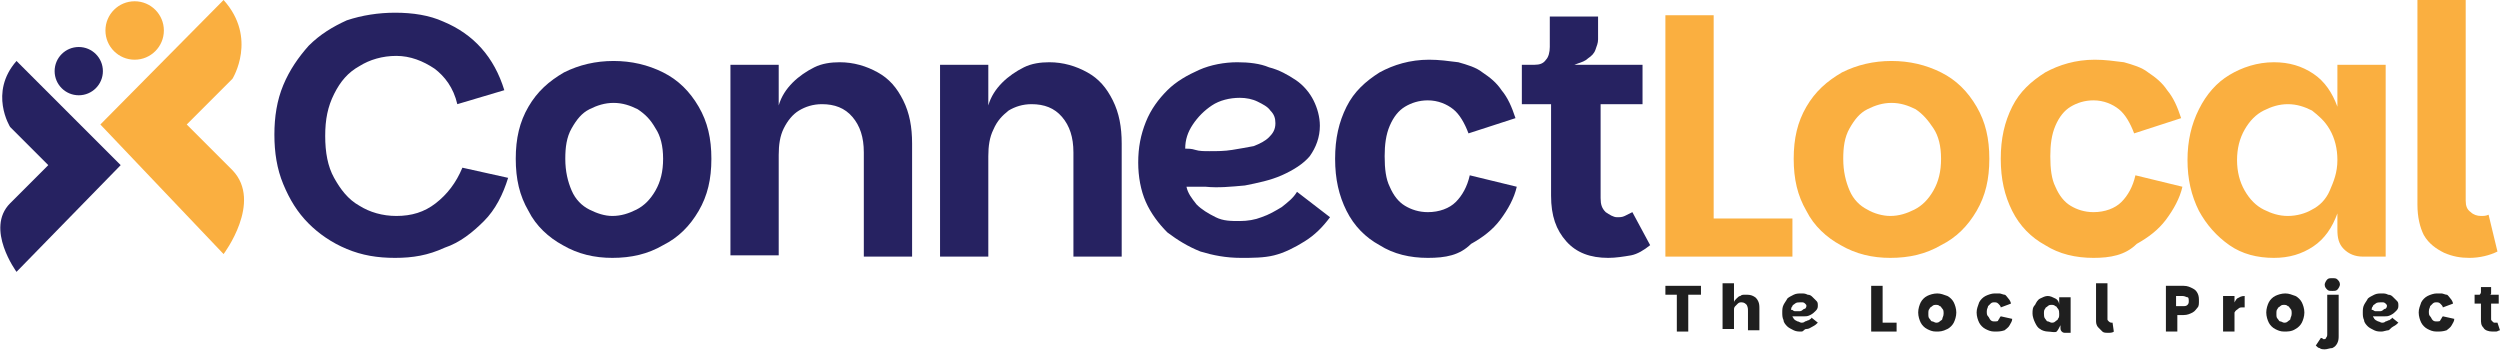
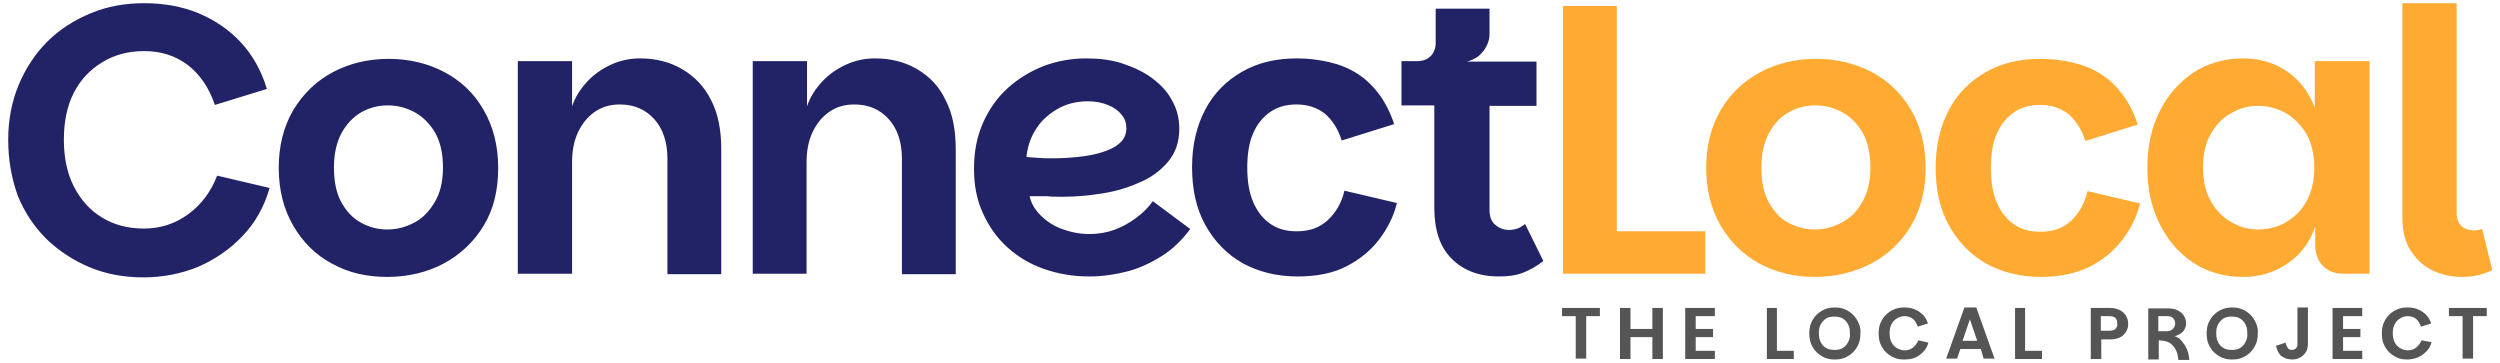
- <svg xmlns="http://www.w3.org/2000/svg" version="1.1" x="0px" y="0px" viewBox="0 0 196.8 27.6" enable-background="new 0 0 196.8 27.6" xml:space="preserve">
-   <g id="ConnectLocal">
-     <g>
-       <path fill="#262261" d="M31.1,20.3c-1.4,0-2.6-0.2-3.8-0.7c-1.2-0.5-2.2-1.2-3-2c-0.9-0.9-1.5-1.9-2-3.1c-0.5-1.2-0.7-2.5-0.7-3.9    c0-1.4,0.2-2.7,0.7-3.9s1.2-2.2,2-3.1c0.9-0.9,1.9-1.5,3-2C28.5,1.2,29.8,1,31.1,1c1.4,0,2.7,0.2,3.8,0.7c1.2,0.5,2.2,1.2,3,2.1    c0.8,0.9,1.4,2,1.8,3.3l-3.7,1.1C35.7,6.9,35,6,34.2,5.4c-0.9-0.6-1.9-1-3-1c-1.1,0-2.1,0.3-2.9,0.8c-0.9,0.5-1.5,1.2-2,2.2    s-0.7,2-0.7,3.3c0,1.3,0.2,2.4,0.7,3.3c0.5,0.9,1.1,1.7,2,2.2c0.8,0.5,1.8,0.8,2.9,0.8c1.2,0,2.2-0.3,3.1-1    c0.9-0.7,1.6-1.6,2.1-2.8L40,14c-0.4,1.3-1,2.5-1.9,3.4c-0.9,0.9-1.9,1.7-3.1,2.1C33.7,20.1,32.5,20.3,31.1,20.3z" />
-       <path fill="#262261" d="M48.2,20.3c-1.4,0-2.7-0.3-3.9-1c-1.1-0.6-2.1-1.5-2.7-2.7c-0.7-1.2-1-2.5-1-4.1c0-1.6,0.3-2.9,1-4.1    c0.7-1.2,1.6-2,2.8-2.7c1.2-0.6,2.5-0.9,3.9-0.9c1.4,0,2.7,0.3,3.9,0.9c1.2,0.6,2.1,1.5,2.8,2.7c0.7,1.2,1,2.5,1,4.1    c0,1.6-0.3,2.9-1,4.1c-0.7,1.2-1.6,2.1-2.8,2.7C51,20,49.7,20.3,48.2,20.3z M48.2,17c0.7,0,1.3-0.2,1.9-0.5    c0.6-0.3,1.1-0.8,1.5-1.5c0.4-0.7,0.6-1.5,0.6-2.5c0-1-0.2-1.8-0.6-2.4c-0.4-0.7-0.8-1.1-1.4-1.5c-0.6-0.3-1.2-0.5-1.9-0.5    c-0.7,0-1.3,0.2-1.9,0.5c-0.6,0.3-1,0.8-1.4,1.5c-0.4,0.7-0.5,1.5-0.5,2.4c0,1,0.2,1.8,0.5,2.5s0.8,1.2,1.4,1.5    C47,16.8,47.6,17,48.2,17z" />
-       <path fill="#262261" d="M57.5,20.1V5.1h3.8v3.2c0.2-0.7,0.6-1.3,1.1-1.8s1.1-0.9,1.7-1.2c0.6-0.3,1.3-0.4,2-0.4    c1.1,0,2.1,0.3,3,0.8c0.9,0.5,1.5,1.2,2,2.2c0.5,1,0.7,2.1,0.7,3.4v8.9H68V12c0-1.2-0.3-2.1-0.9-2.8c-0.6-0.7-1.4-1-2.4-1    c-0.7,0-1.3,0.2-1.8,0.5C62.4,9,62,9.5,61.7,10.1c-0.3,0.6-0.4,1.3-0.4,2.1v7.9H57.5z" />
-       <path fill="#262261" d="M74,20.1V5.1h3.8v3.2c0.2-0.7,0.6-1.3,1.1-1.8s1.1-0.9,1.7-1.2c0.6-0.3,1.3-0.4,2-0.4c1.1,0,2.1,0.3,3,0.8    c0.9,0.5,1.5,1.2,2,2.2c0.5,1,0.7,2.1,0.7,3.4v8.9h-3.8V12c0-1.2-0.3-2.1-0.9-2.8c-0.6-0.7-1.4-1-2.4-1c-0.7,0-1.3,0.2-1.8,0.5    c-0.5,0.4-0.9,0.8-1.2,1.5c-0.3,0.6-0.4,1.3-0.4,2.1v7.9H74z" />
-       <path fill="#262261" d="M97.7,20.3c-1.2,0-2.2-0.2-3.2-0.5c-1-0.4-1.8-0.9-2.6-1.5c-0.7-0.7-1.3-1.5-1.7-2.4    c-0.4-0.9-0.6-2-0.6-3.1c0-1.2,0.2-2.2,0.6-3.2c0.4-1,1-1.8,1.7-2.5c0.7-0.7,1.6-1.2,2.5-1.6s2-0.6,3-0.6c0.9,0,1.8,0.1,2.5,0.4    c0.8,0.2,1.5,0.6,2.1,1c0.6,0.4,1.1,1,1.4,1.6c0.3,0.6,0.5,1.3,0.5,2c0,0.9-0.3,1.7-0.8,2.4c-0.5,0.6-1.3,1.1-2.2,1.5    c-0.9,0.4-1.9,0.6-2.9,0.8c-1.1,0.1-2.1,0.2-3.1,0.1c-0.2,0-0.4,0-0.6,0c-0.2,0-0.4,0-0.6,0c-0.2,0-0.3,0-0.3,0    c0.1,0.5,0.4,0.9,0.8,1.4c0.4,0.4,0.9,0.7,1.5,1s1.2,0.3,1.9,0.3c0.6,0,1.2-0.1,1.7-0.3c0.6-0.2,1.1-0.5,1.6-0.8    c0.5-0.4,0.9-0.7,1.2-1.2l2.6,2c-0.6,0.8-1.2,1.4-2,1.9c-0.8,0.5-1.6,0.9-2.4,1.1S98.6,20.3,97.7,20.3z M95.2,11.9    c0.6,0,1.2,0,1.8-0.1c0.6-0.1,1.2-0.2,1.7-0.3c0.5-0.2,0.9-0.4,1.2-0.7c0.3-0.3,0.5-0.6,0.5-1.1c0-0.4-0.1-0.7-0.4-1    c-0.2-0.3-0.6-0.5-1-0.7c-0.4-0.2-0.9-0.3-1.4-0.3c-0.8,0-1.6,0.2-2.2,0.6c-0.6,0.4-1.1,0.9-1.5,1.5c-0.4,0.6-0.6,1.2-0.6,1.9    c0.2,0,0.5,0,0.8,0.1C94.4,11.9,94.8,11.9,95.2,11.9z" />
-       <path fill="#262261" d="M112.4,20.3c-1.4,0-2.7-0.3-3.8-1c-1.1-0.6-2-1.5-2.6-2.7s-0.9-2.5-0.9-4.1c0-1.6,0.3-2.9,0.9-4.1    c0.6-1.2,1.5-2,2.6-2.7c1.1-0.6,2.4-1,3.9-1c0.8,0,1.5,0.1,2.3,0.2c0.7,0.2,1.4,0.4,1.9,0.8c0.6,0.4,1.1,0.8,1.5,1.4    c0.5,0.6,0.8,1.3,1.1,2.2l-3.7,1.2c-0.3-0.8-0.7-1.5-1.2-1.9s-1.2-0.7-2-0.7c-0.7,0-1.3,0.2-1.8,0.5c-0.5,0.3-0.9,0.8-1.2,1.5    c-0.3,0.7-0.4,1.5-0.4,2.4c0,1,0.1,1.8,0.4,2.4c0.3,0.7,0.7,1.2,1.2,1.5s1.1,0.5,1.8,0.5c0.9,0,1.7-0.3,2.2-0.8    c0.5-0.5,0.9-1.2,1.1-2.1l3.7,0.9c-0.2,0.9-0.7,1.8-1.3,2.6c-0.6,0.8-1.4,1.4-2.3,1.9C114.9,20.1,113.8,20.3,112.4,20.3z" />
-       <path fill="#262261" d="M126.6,20.3c-1.4,0-2.5-0.4-3.3-1.3s-1.2-2-1.2-3.6V8.2h-2.3V5.1h9.5v3.1h-3.3v7.4c0,0.5,0.1,0.8,0.4,1.1    c0.3,0.2,0.6,0.4,0.9,0.4c0.2,0,0.4,0,0.6-0.1c0.2-0.1,0.4-0.2,0.6-0.3l1.4,2.6c-0.5,0.4-1,0.7-1.5,0.8    C127.8,20.2,127.2,20.3,126.6,20.3z M120.8,6.3V5.1c0.4,0,0.7-0.1,0.9-0.4c0.2-0.2,0.3-0.6,0.3-1V1.3h3.8v1.8    c0,0.3-0.1,0.5-0.2,0.8c-0.1,0.3-0.3,0.5-0.6,0.7c-0.2,0.2-0.5,0.3-0.8,0.4L120.8,6.3z" />
-       <path fill="#FAAF40" d="M134.9,1.2v16h6.2v3h-10v-19H134.9z" />
-       <path fill="#FAAF40" d="M148.8,20.3c-1.4,0-2.7-0.3-3.9-1c-1.1-0.6-2.1-1.5-2.7-2.7c-0.7-1.2-1-2.5-1-4.1c0-1.6,0.3-2.9,1-4.1    c0.7-1.2,1.6-2,2.8-2.7c1.2-0.6,2.5-0.9,3.9-0.9c1.4,0,2.7,0.3,3.9,0.9c1.2,0.6,2.1,1.5,2.8,2.7c0.7,1.2,1,2.5,1,4.1    c0,1.6-0.3,2.9-1,4.1c-0.7,1.2-1.6,2.1-2.8,2.7C151.6,20,150.3,20.3,148.8,20.3z M148.8,17c0.7,0,1.3-0.2,1.9-0.5    c0.6-0.3,1.1-0.8,1.5-1.5s0.6-1.5,0.6-2.5c0-1-0.2-1.8-0.6-2.4s-0.8-1.1-1.4-1.5c-0.6-0.3-1.2-0.5-1.9-0.5s-1.3,0.2-1.9,0.5    c-0.6,0.3-1,0.8-1.4,1.5c-0.4,0.7-0.5,1.5-0.5,2.4c0,1,0.2,1.8,0.5,2.5s0.8,1.2,1.4,1.5C147.5,16.8,148.2,17,148.8,17z" />
-       <path fill="#FAAF40" d="M164.8,20.3c-1.4,0-2.7-0.3-3.8-1c-1.1-0.6-2-1.5-2.6-2.7s-0.9-2.5-0.9-4.1c0-1.6,0.3-2.9,0.9-4.1    c0.6-1.2,1.5-2,2.6-2.7c1.1-0.6,2.4-1,3.9-1c0.8,0,1.5,0.1,2.3,0.2c0.7,0.2,1.4,0.4,1.9,0.8c0.6,0.4,1.1,0.8,1.5,1.4    c0.5,0.6,0.8,1.3,1.1,2.2l-3.7,1.2c-0.3-0.8-0.7-1.5-1.2-1.9s-1.2-0.7-2-0.7c-0.7,0-1.3,0.2-1.8,0.5c-0.5,0.3-0.9,0.8-1.2,1.5    c-0.3,0.7-0.4,1.5-0.4,2.4c0,1,0.1,1.8,0.4,2.4c0.3,0.7,0.7,1.2,1.2,1.5s1.1,0.5,1.8,0.5c0.9,0,1.7-0.3,2.2-0.8    c0.5-0.5,0.9-1.2,1.1-2.1l3.7,0.9c-0.2,0.9-0.7,1.8-1.3,2.6c-0.6,0.8-1.4,1.4-2.3,1.9C167.3,20.1,166.1,20.3,164.8,20.3z" />
-       <path fill="#FAAF40" d="M179,20.3c-1.3,0-2.5-0.3-3.5-1c-1-0.7-1.8-1.6-2.4-2.7c-0.6-1.2-0.9-2.5-0.9-4c0-1.5,0.3-2.8,0.9-4    c0.6-1.2,1.4-2.1,2.4-2.7s2.2-1,3.5-1c1.2,0,2.2,0.3,3.1,0.9c0.9,0.6,1.5,1.5,1.9,2.6V5.1h3.8v15.1h-1.8c-0.6,0-1.1-0.2-1.5-0.6    c-0.4-0.4-0.5-0.9-0.5-1.5v-1.3c-0.4,1.1-1,2-1.9,2.6C181.2,20,180.2,20.3,179,20.3z M180.1,17c0.7,0,1.4-0.2,1.9-0.5    c0.6-0.3,1.1-0.8,1.4-1.5s0.6-1.4,0.6-2.4c0-0.9-0.2-1.7-0.6-2.4s-0.9-1.1-1.4-1.5c-0.6-0.3-1.2-0.5-1.9-0.5    c-0.7,0-1.3,0.2-1.9,0.5c-0.6,0.3-1.1,0.8-1.5,1.5c-0.4,0.7-0.6,1.5-0.6,2.4c0,0.9,0.2,1.7,0.6,2.4c0.4,0.7,0.9,1.2,1.5,1.5    C178.8,16.8,179.4,17,180.1,17z" />
-       <path fill="#FAAF40" d="M190.3,16.1V0h3.8v15.8c0,0.4,0.1,0.7,0.4,0.9c0.2,0.2,0.5,0.3,0.8,0.3c0.2,0,0.4,0,0.6-0.1l0.7,2.9    c-0.6,0.3-1.4,0.5-2.2,0.5c-0.7,0-1.3-0.1-2-0.4c-0.6-0.3-1.2-0.7-1.6-1.4C190.5,17.9,190.3,17.1,190.3,16.1z" />
-     </g>
-   </g>
-   <g id="Shape_1_copy_1_" enable-background="new    ">
-     <g id="Shape_1_copy">
-       <g>
-         <path fill-rule="evenodd" clip-rule="evenodd" fill="#262261" d="M1.3,4.8c-2.2,2.5-0.5,5.2-0.5,5.2l3,3l-3,3     c-2,2,0.5,5.4,0.5,5.4l8.2-8.4L1.3,4.8z" />
-       </g>
-     </g>
-   </g>
-   <g id="Shape_1_1_" enable-background="new    ">
-     <g id="Shape_1">
-       <g>
-         <path fill-rule="evenodd" clip-rule="evenodd" fill="#FAAF40" d="M18.3,13.4l-3.6-3.6l3.6-3.6c0,0,2-3.2-0.7-6.2L7.9,9.8L17.6,20     C17.6,20,20.7,15.9,18.3,13.4z" />
-       </g>
-     </g>
-   </g>
-   <g id="Ellipse_1_copy_1_" enable-background="new    ">
-     <g id="Ellipse_1_copy">
-       <g>
-         <ellipse fill-rule="evenodd" clip-rule="evenodd" fill="#262261" cx="6.2" cy="5.6" rx="1.9" ry="1.9" />
-       </g>
-     </g>
-   </g>
-   <g id="Ellipse_1_1_" enable-background="new    ">
-     <g id="Ellipse_1">
-       <g>
-         <ellipse fill-rule="evenodd" clip-rule="evenodd" fill="#FAAF40" cx="10.6" cy="2.4" rx="2.3" ry="2.3" />
-       </g>
-     </g>
-   </g>
-   <g id="The_Local_Project">
-     <g>
-       <path fill="#1F1F1F" d="M131.1,22.5h2.8v0.7h-1v2.9H132v-2.9h-0.9V22.5z" />
-       <path fill="#1F1F1F" d="M135.6,26.1v-3.8h0.9v1.5c0-0.1,0.1-0.2,0.2-0.3c0.1-0.1,0.2-0.2,0.3-0.2c0.1-0.1,0.2-0.1,0.4-0.1    c0.2,0,0.4,0,0.6,0.1c0.2,0.1,0.3,0.2,0.4,0.4c0.1,0.2,0.1,0.4,0.1,0.6v1.7h-0.9v-1.5c0-0.2,0-0.3-0.1-0.5    c-0.1-0.1-0.2-0.2-0.4-0.2c-0.1,0-0.2,0-0.3,0.1s-0.1,0.1-0.2,0.2s-0.1,0.2-0.1,0.3v1.5H135.6z" />
-       <path fill="#1F1F1F" d="M141.8,26.1c-0.2,0-0.4,0-0.6-0.1s-0.4-0.2-0.5-0.3s-0.3-0.3-0.3-0.5c-0.1-0.2-0.1-0.4-0.1-0.6    c0-0.2,0-0.4,0.1-0.6c0.1-0.2,0.2-0.3,0.3-0.5c0.1-0.1,0.3-0.2,0.5-0.3s0.4-0.1,0.6-0.1c0.2,0,0.3,0,0.5,0.1    c0.2,0,0.3,0.1,0.4,0.2s0.2,0.2,0.3,0.3c0.1,0.1,0.1,0.2,0.1,0.4c0,0.2-0.1,0.3-0.2,0.4c-0.1,0.1-0.2,0.2-0.4,0.3    c-0.2,0.1-0.3,0.1-0.5,0.1s-0.4,0-0.6,0c0,0-0.1,0-0.1,0c0,0-0.1,0-0.1,0c0,0,0,0-0.1,0c0,0.1,0.1,0.1,0.1,0.2    c0.1,0.1,0.1,0.1,0.3,0.2c0.1,0,0.2,0.1,0.3,0.1s0.2,0,0.3-0.1c0.1,0,0.2-0.1,0.3-0.1c0.1-0.1,0.2-0.1,0.2-0.2l0.5,0.4    c-0.1,0.1-0.2,0.2-0.4,0.3s-0.3,0.2-0.5,0.2S142,26.1,141.8,26.1z M141.3,24.5c0.1,0,0.2,0,0.3,0c0.1,0,0.2,0,0.3-0.1    s0.2-0.1,0.2-0.1s0.1-0.1,0.1-0.2c0-0.1,0-0.1-0.1-0.2c0,0-0.1-0.1-0.2-0.1c-0.1,0-0.1,0-0.2,0c-0.1,0-0.3,0-0.4,0.1    c-0.1,0.1-0.2,0.1-0.2,0.2c-0.1,0.1-0.1,0.2-0.1,0.3c0,0,0.1,0,0.1,0C141.2,24.5,141.3,24.5,141.3,24.5z" />
-       <path fill="#1F1F1F" d="M148.2,22.5v2.9h1.1v0.7h-2v-3.6H148.2z" />
-       <path fill="#1F1F1F" d="M152.4,26.1c-0.3,0-0.5-0.1-0.7-0.2s-0.4-0.3-0.5-0.5c-0.1-0.2-0.2-0.5-0.2-0.8c0-0.3,0.1-0.6,0.2-0.8    c0.1-0.2,0.3-0.4,0.5-0.5c0.2-0.1,0.5-0.2,0.8-0.2c0.3,0,0.5,0.1,0.8,0.2c0.2,0.1,0.4,0.3,0.5,0.5s0.2,0.5,0.2,0.8    c0,0.3-0.1,0.6-0.2,0.8s-0.3,0.4-0.5,0.5C152.9,26.1,152.7,26.1,152.4,26.1z M152.4,25.4c0.1,0,0.2,0,0.3-0.1    c0.1-0.1,0.2-0.1,0.2-0.2s0.1-0.2,0.1-0.4c0-0.2,0-0.3-0.1-0.4s-0.1-0.2-0.2-0.2c-0.1-0.1-0.2-0.1-0.3-0.1s-0.2,0-0.3,0.1    c-0.1,0.1-0.2,0.1-0.2,0.2c-0.1,0.1-0.1,0.2-0.1,0.4c0,0.2,0,0.3,0.1,0.4s0.1,0.2,0.2,0.2C152.2,25.3,152.3,25.4,152.4,25.4z" />
-       <path fill="#1F1F1F" d="M157,26.1c-0.3,0-0.5-0.1-0.7-0.2c-0.2-0.1-0.4-0.3-0.5-0.5c-0.1-0.2-0.2-0.5-0.2-0.8    c0-0.3,0.1-0.5,0.2-0.8c0.1-0.2,0.3-0.4,0.5-0.5c0.2-0.1,0.5-0.2,0.7-0.2c0.1,0,0.3,0,0.4,0c0.1,0,0.3,0.1,0.4,0.1    s0.2,0.2,0.3,0.3c0.1,0.1,0.2,0.3,0.2,0.4l-0.8,0.3c0-0.1-0.1-0.2-0.2-0.3c-0.1-0.1-0.2-0.1-0.3-0.1c-0.1,0-0.2,0-0.3,0.1    c-0.1,0.1-0.1,0.1-0.2,0.2c0,0.1-0.1,0.2-0.1,0.4c0,0.2,0,0.3,0.1,0.4s0.1,0.2,0.2,0.3c0.1,0.1,0.2,0.1,0.3,0.1    c0.2,0,0.3,0,0.3-0.1c0.1-0.1,0.1-0.2,0.2-0.3l0.9,0.2c0,0.2-0.1,0.3-0.2,0.5c-0.1,0.2-0.3,0.3-0.4,0.4    C157.5,26.1,157.3,26.1,157,26.1z" />
-       <path fill="#1F1F1F" d="M161.2,26.1c-0.2,0-0.5-0.1-0.6-0.2c-0.2-0.1-0.3-0.3-0.4-0.5c-0.1-0.2-0.2-0.5-0.2-0.7    c0-0.3,0-0.5,0.2-0.7c0.1-0.2,0.2-0.4,0.4-0.5c0.2-0.1,0.4-0.2,0.6-0.2c0.2,0,0.4,0.1,0.6,0.2s0.3,0.3,0.3,0.5v-0.6h0.9v2.8h-0.4    c-0.1,0-0.2,0-0.3-0.1c-0.1-0.1-0.1-0.2-0.1-0.3v-0.2c-0.1,0.2-0.2,0.4-0.3,0.5S161.4,26.1,161.2,26.1z M161.5,25.4    c0.1,0,0.2,0,0.3-0.1c0.1-0.1,0.2-0.1,0.2-0.2c0.1-0.1,0.1-0.2,0.1-0.4c0-0.1,0-0.3-0.1-0.4c-0.1-0.1-0.1-0.2-0.2-0.2    c-0.1-0.1-0.2-0.1-0.3-0.1c-0.1,0-0.2,0-0.3,0.1s-0.2,0.1-0.2,0.2c-0.1,0.1-0.1,0.2-0.1,0.4c0,0.1,0,0.3,0.1,0.4    c0.1,0.1,0.1,0.2,0.2,0.2C161.3,25.3,161.4,25.4,161.5,25.4z" />
-       <path fill="#1F1F1F" d="M165,25.2v-2.9h0.9v2.8c0,0.1,0,0.1,0.1,0.2c0,0,0.1,0.1,0.2,0.1c0,0,0.1,0,0.1,0l0.1,0.7    c-0.1,0.1-0.3,0.1-0.5,0.1c-0.1,0-0.3,0-0.4-0.1s-0.2-0.2-0.3-0.3C165,25.6,165,25.4,165,25.2z" />
-       <path fill="#1F1F1F" d="M170.5,26.1v-3.6h1.4c0.3,0,0.5,0.1,0.7,0.2s0.3,0.2,0.4,0.4c0.1,0.2,0.1,0.4,0.1,0.6c0,0.2,0,0.4-0.1,0.5    s-0.2,0.3-0.4,0.4s-0.4,0.2-0.7,0.2h-0.5v1.3H170.5z M171.3,24.1h0.5c0.2,0,0.3,0,0.4-0.1c0.1-0.1,0.1-0.2,0.1-0.3    c0-0.1,0-0.3-0.1-0.3s-0.2-0.1-0.4-0.1h-0.5V24.1z" />
-       <path fill="#1F1F1F" d="M175,26.1v-2.8h0.9v2.8H175z M175.7,24.9l0.1-0.9c0.1-0.2,0.2-0.4,0.3-0.5c0.2-0.1,0.3-0.2,0.6-0.2v0.9    c0,0-0.1,0-0.1,0c0,0-0.1,0-0.1,0c-0.1,0-0.2,0-0.3,0.1c-0.1,0.1-0.2,0.1-0.3,0.3c-0.1,0.1-0.1,0.3-0.1,0.4H175.7z" />
-       <path fill="#1F1F1F" d="M179.8,26.1c-0.3,0-0.5-0.1-0.7-0.2s-0.4-0.3-0.5-0.5c-0.1-0.2-0.2-0.5-0.2-0.8c0-0.3,0.1-0.6,0.2-0.8    c0.1-0.2,0.3-0.4,0.5-0.5c0.2-0.1,0.5-0.2,0.8-0.2c0.3,0,0.5,0.1,0.8,0.2c0.2,0.1,0.4,0.3,0.5,0.5s0.2,0.5,0.2,0.8    c0,0.3-0.1,0.6-0.2,0.8s-0.3,0.4-0.5,0.5C180.4,26.1,180.1,26.1,179.8,26.1z M179.8,25.4c0.1,0,0.2,0,0.3-0.1    c0.1-0.1,0.2-0.1,0.2-0.2s0.1-0.2,0.1-0.4c0-0.2,0-0.3-0.1-0.4s-0.1-0.2-0.2-0.2c-0.1-0.1-0.2-0.1-0.3-0.1s-0.2,0-0.3,0.1    c-0.1,0.1-0.2,0.1-0.2,0.2c-0.1,0.1-0.1,0.2-0.1,0.4c0,0.2,0,0.3,0.1,0.4s0.1,0.2,0.2,0.2C179.6,25.3,179.7,25.4,179.8,25.4z" />
-       <path fill="#1F1F1F" d="M183,27.5c-0.1,0-0.3,0-0.4-0.1c-0.1,0-0.2-0.1-0.3-0.2l0.4-0.6c0.1,0,0.2,0.1,0.2,0.1    c0.1,0,0.2,0,0.2-0.1c0.1-0.1,0.1-0.2,0.1-0.3v-3.1h0.9v3.2c0,0.2,0,0.4-0.1,0.6s-0.2,0.3-0.4,0.4C183.4,27.4,183.2,27.5,183,27.5    z M183.6,22.9c-0.2,0-0.3,0-0.4-0.1c-0.1-0.1-0.2-0.2-0.2-0.4c0-0.1,0.1-0.3,0.2-0.4c0.1-0.1,0.2-0.1,0.4-0.1c0.2,0,0.3,0,0.4,0.1    s0.2,0.2,0.2,0.4c0,0.1-0.1,0.3-0.2,0.4C183.9,22.9,183.8,22.9,183.6,22.9z" />
-       <path fill="#1F1F1F" d="M187.5,26.1c-0.2,0-0.4,0-0.6-0.1s-0.4-0.2-0.5-0.3s-0.3-0.3-0.3-0.5c-0.1-0.2-0.1-0.4-0.1-0.6    c0-0.2,0-0.4,0.1-0.6c0.1-0.2,0.2-0.3,0.3-0.5c0.1-0.1,0.3-0.2,0.5-0.3s0.4-0.1,0.6-0.1c0.2,0,0.3,0,0.5,0.1    c0.2,0,0.3,0.1,0.4,0.2s0.2,0.2,0.3,0.3c0.1,0.1,0.1,0.2,0.1,0.4c0,0.2-0.1,0.3-0.2,0.4c-0.1,0.1-0.2,0.2-0.4,0.3    c-0.2,0.1-0.3,0.1-0.5,0.1s-0.4,0-0.6,0c0,0-0.1,0-0.1,0c0,0-0.1,0-0.1,0c0,0,0,0-0.1,0c0,0.1,0.1,0.1,0.1,0.2    c0.1,0.1,0.1,0.1,0.3,0.2c0.1,0,0.2,0.1,0.3,0.1s0.2,0,0.3-0.1c0.1,0,0.2-0.1,0.3-0.1c0.1-0.1,0.2-0.1,0.2-0.2l0.5,0.4    c-0.1,0.1-0.2,0.2-0.4,0.3S188.1,26,188,26S187.6,26.1,187.5,26.1z M187,24.5c0.1,0,0.2,0,0.3,0c0.1,0,0.2,0,0.3-0.1    s0.2-0.1,0.2-0.1s0.1-0.1,0.1-0.2c0-0.1,0-0.1-0.1-0.2c0,0-0.1-0.1-0.2-0.1c-0.1,0-0.1,0-0.2,0c-0.1,0-0.3,0-0.4,0.1    c-0.1,0.1-0.2,0.1-0.2,0.2c-0.1,0.1-0.1,0.2-0.1,0.3c0,0,0.1,0,0.1,0C186.9,24.5,187,24.5,187,24.5z" />
-       <path fill="#1F1F1F" d="M191.8,26.1c-0.3,0-0.5-0.1-0.7-0.2c-0.2-0.1-0.4-0.3-0.5-0.5c-0.1-0.2-0.2-0.5-0.2-0.8    c0-0.3,0.1-0.5,0.2-0.8c0.1-0.2,0.3-0.4,0.5-0.5c0.2-0.1,0.5-0.2,0.7-0.2c0.1,0,0.3,0,0.4,0c0.1,0,0.3,0.1,0.4,0.1    s0.2,0.2,0.3,0.3c0.1,0.1,0.2,0.3,0.2,0.4l-0.8,0.3c0-0.1-0.1-0.2-0.2-0.3c-0.1-0.1-0.2-0.1-0.3-0.1c-0.1,0-0.2,0-0.3,0.1    c-0.1,0.1-0.1,0.1-0.2,0.2c0,0.1-0.1,0.2-0.1,0.4c0,0.2,0,0.3,0.1,0.4s0.1,0.2,0.2,0.3c0.1,0.1,0.2,0.1,0.3,0.1    c0.2,0,0.3,0,0.3-0.1c0.1-0.1,0.1-0.2,0.2-0.3l0.9,0.2c0,0.2-0.1,0.3-0.2,0.5c-0.1,0.2-0.3,0.3-0.4,0.4    C192.3,26.1,192.1,26.1,191.8,26.1z" />
-       <path fill="#1F1F1F" d="M196.2,26.1c-0.3,0-0.6-0.1-0.7-0.3c-0.2-0.2-0.2-0.4-0.2-0.7v-1.2h-0.5v-0.7h1.9v0.7h-0.6v1.2    c0,0.1,0,0.1,0.1,0.2s0.1,0.1,0.2,0.1c0,0,0.1,0,0.1,0c0,0,0.1,0,0.1,0l0.2,0.6c-0.1,0-0.2,0.1-0.3,0.1    C196.4,26.1,196.3,26.1,196.2,26.1z M195,23.5v-0.2c0.1,0,0.1,0,0.2-0.1c0,0,0.1-0.1,0.1-0.2v-0.4h0.8v0.3c0,0,0,0.1,0,0.2    c0,0.1-0.1,0.1-0.1,0.1c0,0-0.1,0.1-0.2,0.1L195,23.5z" />
-     </g>
-   </g>
+ <svg xmlns="http://www.w3.org/2000/svg" version="1.1" id="Layer_2" x="0px" y="0px" viewBox="0 0 548 79.5" enable-background="new 0 0 548 79.5" xml:space="preserve">
+   <rect y="-0.2" fill="none" width="548" height="80" />
+   <path fill="#222266" d="M97.4,15.8c-3.6-1.9-7.7-2.9-12.2-2.9c-4.5,0-8.6,1-12.2,2.9c-3.6,1.9-6.5,4.7-8.7,8.3  c-2.1,3.6-3.2,7.8-3.2,12.7s1.1,9.1,3.2,12.7c2.1,3.6,4.9,6.4,8.5,8.3c3.6,2,7.6,2.9,12.1,2.9c4.5,0,8.7-1,12.3-2.9  c3.7-2,6.6-4.7,8.8-8.3c2.2-3.6,3.2-7.8,3.2-12.7s-1.1-9.1-3.2-12.7C103.9,20.4,101,17.7,97.4,15.8z M95.3,44.3  c-1.2,2-2.7,3.6-4.5,4.5c-1.9,1-3.8,1.5-5.9,1.5c-2.1,0-4-0.5-5.8-1.5c-1.8-1-3.2-2.5-4.3-4.5c-1.1-2-1.6-4.6-1.6-7.6  s0.6-5.6,1.7-7.6c1.1-2,2.6-3.5,4.3-4.5c1.8-1,3.7-1.5,5.8-1.5c2.1,0,4,0.5,5.9,1.5c1.8,1,3.3,2.5,4.5,4.5c1.1,2,1.7,4.5,1.7,7.6  S96.5,42.3,95.3,44.3z M47.6,38.5l11.5,2.7c-1.2,4.2-3.2,7.7-6,10.6c-2.8,2.9-6,5.1-9.7,6.7c-3.7,1.5-7.7,2.3-11.9,2.3  c-4.3,0-8.2-0.7-11.8-2.2c-3.6-1.5-6.8-3.6-9.5-6.2c-2.7-2.7-4.8-5.8-6.3-9.5C2.5,39,1.8,35,1.8,30.6s0.8-8.4,2.3-12  c1.5-3.6,3.6-6.8,6.3-9.5c2.7-2.7,5.9-4.7,9.5-6.2c3.6-1.5,7.5-2.2,11.7-2.2c4.3,0,8.3,0.7,11.9,2.2c3.6,1.5,6.7,3.6,9.3,6.4  c2.6,2.8,4.5,6.2,5.7,10.2l-11.4,3.5c-1.3-3.9-3.4-6.8-6-8.8c-2.7-2-5.8-3-9.5-3c-3.4,0-6.5,0.8-9.1,2.4c-2.7,1.6-4.8,3.8-6.3,6.7  S14,26.7,14,30.6c0,3.9,0.7,7.4,2.2,10.3c1.5,2.9,3.5,5.2,6.2,6.8c2.6,1.6,5.7,2.4,9.1,2.4c3.6,0,6.8-1,9.7-3.1  C44.1,44.9,46.2,42.1,47.6,38.5z M155.9,22c1.5,2.9,2.2,6.5,2.2,10.7v27.4h-11.8V34.8c0-3.7-1-6.6-2.9-8.7c-1.9-2.1-4.4-3.2-7.5-3.2  c-2.1,0-3.9,0.5-5.5,1.6c-1.6,1.1-2.8,2.6-3.7,4.5c-0.9,1.9-1.3,4.1-1.3,6.6v24.4h-11.9V13.4h11.9v9.9c0.7-2.1,1.9-3.9,3.4-5.5  c1.5-1.6,3.3-2.8,5.3-3.7c2-0.9,4.1-1.3,6.2-1.3c3.5,0,6.6,0.8,9.3,2.4C152.3,16.8,154.4,19,155.9,22z M249,47.8  c-1.5,1.1-3.1,2-4.8,2.6c-1.7,0.6-3.5,0.9-5.4,0.9c-2.1,0-4.1-0.4-6-1.1c-1.9-0.7-3.4-1.7-4.7-3c-1.3-1.3-2.1-2.7-2.4-4.2  c0.2,0,0.5,0,1.1,0c0.5,0,1.1,0,1.8,0c0.7,0,1.3,0,1.8,0.1c3.2,0.1,6.5,0,9.8-0.5c3.3-0.4,6.4-1.2,9.1-2.4c2.8-1.1,5-2.7,6.7-4.7  c1.7-2,2.5-4.4,2.5-7.3c0-2.2-0.5-4.3-1.6-6.2c-1-1.9-2.5-3.5-4.4-4.9c-1.9-1.4-4.1-2.4-6.5-3.2c-2.5-0.8-5.1-1.1-7.9-1.1  c-3.3,0-6.5,0.6-9.4,1.7c-3,1.2-5.6,2.8-7.9,4.9c-2.3,2.1-4.1,4.7-5.4,7.7c-1.3,3-1.9,6.3-1.9,9.9c0,3.5,0.6,6.8,1.9,9.6  c1.3,2.9,3,5.4,5.3,7.5c2.3,2.1,4.9,3.7,8,4.8c3.1,1.1,6.4,1.7,10,1.7c2.9,0,5.7-0.4,8.4-1.1c2.7-0.7,5.2-1.9,7.6-3.4  c2.4-1.5,4.4-3.5,6.2-5.9l-8.2-6.1C251.7,45.5,250.5,46.7,249,47.8z M226.9,28.6c1.1-1.9,2.7-3.4,4.7-4.6c2-1.2,4.3-1.8,6.9-1.8  c1.6,0,3.1,0.3,4.3,0.8c1.3,0.5,2.3,1.2,3,2.1c0.8,0.9,1.1,1.9,1.1,3c0,1.3-0.5,2.5-1.5,3.3c-1,0.9-2.3,1.5-3.9,2  c-1.6,0.5-3.3,0.8-5.2,1c-1.9,0.2-3.7,0.3-5.6,0.3c-1.1,0-2.2,0-3.2-0.1c-1-0.1-1.9-0.1-2.5-0.2C225.2,32.4,225.8,30.4,226.9,28.6z   M338.3,57.2c-1.5,1.2-3,2-4.5,2.6c-1.6,0.6-3.3,0.8-5.2,0.8c-4.4,0-7.8-1.3-10.4-3.9c-2.6-2.6-3.8-6.3-3.8-11.2V23.1h-7.2v-9.7h3.5  c1.2,0,2.2-0.4,2.9-1.1c0.7-0.7,1.1-1.7,1.1-2.9V1.9h11.8v5.6c0,0.8-0.2,1.7-0.6,2.5c-0.4,0.8-1,1.6-1.7,2.2c-0.7,0.6-1.6,1-2.6,1.3  h15.2v9.7h-10.3V46c0,1.5,0.4,2.6,1.3,3.3c0.8,0.7,1.8,1.1,2.9,1.1c0.7,0,1.3-0.1,1.9-0.3c0.6-0.2,1.2-0.6,1.7-1L338.3,57.2z   M207.3,22c1.5,2.9,2.2,6.5,2.2,10.7v27.4h-11.8V34.8c0-3.7-1-6.6-2.9-8.7c-1.9-2.1-4.4-3.2-7.5-3.2c-2.1,0-3.9,0.5-5.5,1.6  c-1.6,1.1-2.8,2.6-3.7,4.5c-0.9,1.9-1.3,4.1-1.3,6.6v24.4H165V13.4h11.9v9.9c0.7-2.1,1.9-3.9,3.4-5.5c1.5-1.6,3.3-2.8,5.3-3.7  c2-0.9,4.1-1.3,6.2-1.3c3.5,0,6.6,0.8,9.3,2.4C203.8,16.8,205.9,19,207.3,22z M294.7,41.8l11.5,2.7c-0.7,2.9-2,5.5-3.9,8  c-1.9,2.5-4.3,4.4-7.2,5.9c-2.9,1.5-6.5,2.2-10.7,2.2c-4.5,0-8.5-1-12-2.9c-3.5-2-6.2-4.8-8.2-8.4c-2-3.6-2.9-7.8-2.9-12.7  c0-4.8,1-9,2.9-12.6c1.9-3.6,4.6-6.3,8.1-8.3c3.5-2,7.5-2.9,12-2.9c2.5,0,4.8,0.3,7,0.8c2.2,0.5,4.2,1.3,6,2.4  c1.8,1.1,3.4,2.6,4.8,4.4c1.4,1.8,2.6,4.1,3.5,6.8l-11.5,3.6c-0.8-2.6-2.1-4.5-3.7-5.9c-1.7-1.3-3.7-2-6.2-2c-2.2,0-4.1,0.5-5.7,1.6  c-1.6,1.1-2.9,2.6-3.8,4.7c-0.9,2-1.3,4.6-1.3,7.5c0,3,0.4,5.5,1.3,7.6c0.9,2.1,2.2,3.7,3.8,4.8c1.6,1.1,3.5,1.6,5.7,1.6  c2.9,0,5.1-0.8,6.9-2.5C292.9,46.5,294.1,44.4,294.7,41.8z" />
+   <path fill="#FFAA33" d="M354.4,1.3v49.4h19.4v9.3h-31.2V1.3H354.4z M397.8,60.7c-4.5,0-8.5-1-12.1-2.9c-3.6-2-6.4-4.7-8.5-8.3  c-2.1-3.6-3.2-7.8-3.2-12.7s1.1-9.1,3.2-12.7c2.1-3.6,5-6.3,8.7-8.3c3.6-1.9,7.7-2.9,12.2-2.9c4.5,0,8.5,1,12.2,2.9  c3.6,1.9,6.5,4.7,8.6,8.3c2.1,3.6,3.2,7.8,3.2,12.7s-1.1,9.1-3.2,12.7c-2.2,3.6-5.1,6.4-8.8,8.3C406.4,59.7,402.3,60.7,397.8,60.7z   M397.8,50.3c2.1,0,4-0.5,5.9-1.5c1.9-1,3.4-2.5,4.5-4.5c1.2-2,1.8-4.6,1.8-7.6s-0.6-5.6-1.7-7.6c-1.2-2-2.6-3.5-4.5-4.5  c-1.8-1-3.8-1.5-5.9-1.5c-2.1,0-4,0.5-5.8,1.5c-1.8,1-3.2,2.5-4.3,4.5c-1.1,2-1.7,4.5-1.7,7.6s0.5,5.6,1.6,7.6  c1.1,2,2.5,3.6,4.3,4.5C393.8,49.8,395.7,50.3,397.8,50.3z M447.4,60.7c-4.5,0-8.5-1-12-2.9c-3.5-2-6.2-4.8-8.2-8.4  c-2-3.6-2.9-7.8-2.9-12.7c0-4.8,1-9,2.9-12.6c1.9-3.6,4.6-6.3,8.1-8.3c3.5-2,7.5-2.9,12-2.9c2.5,0,4.8,0.3,7,0.8  c2.2,0.5,4.2,1.3,6,2.4c1.8,1.1,3.4,2.6,4.8,4.4c1.4,1.8,2.6,4.1,3.5,6.8l-11.5,3.6c-0.8-2.6-2.1-4.5-3.7-5.9c-1.7-1.3-3.7-2-6.2-2  c-2.2,0-4.1,0.5-5.7,1.6c-1.6,1.1-2.9,2.6-3.8,4.7c-0.9,2-1.3,4.6-1.3,7.5c0,3,0.4,5.5,1.3,7.6c0.9,2.1,2.2,3.7,3.8,4.8  c1.6,1.1,3.5,1.6,5.7,1.6c2.9,0,5.1-0.8,6.9-2.5c1.7-1.7,2.9-3.8,3.5-6.4l11.5,2.7c-0.7,2.9-2,5.5-3.9,8c-1.9,2.5-4.3,4.4-7.2,5.9  C455.1,59.9,451.6,60.7,447.4,60.7z M491.7,60.7c-4.1,0-7.7-1-10.9-3.1c-3.1-2-5.6-4.9-7.4-8.5c-1.8-3.6-2.7-7.7-2.7-12.3  c0-4.7,0.9-8.8,2.7-12.4c1.8-3.6,4.3-6.4,7.4-8.5c3.1-2,6.8-3.1,10.9-3.1c3.7,0,6.9,1,9.7,2.9c2.7,1.9,4.7,4.5,6,7.9V13.4h12v46.6  h-5.7c-1.9,0-3.4-0.6-4.5-1.7c-1.1-1.1-1.7-2.7-1.7-4.6v-4c-1.2,3.4-3.2,6.1-6,8C498.6,59.7,495.4,60.7,491.7,60.7z M495,50.3  c2.2,0,4.2-0.5,6.1-1.6c1.9-1.1,3.4-2.6,4.5-4.6c1.1-2,1.7-4.5,1.7-7.3c0-2.9-0.6-5.4-1.7-7.4c-1.2-2-2.7-3.5-4.5-4.6  c-1.9-1-3.9-1.6-6.1-1.6c-2.1,0-4.1,0.5-5.9,1.6c-1.9,1-3.4,2.6-4.5,4.6c-1.2,2-1.7,4.5-1.7,7.4c0,2.9,0.6,5.3,1.7,7.3  c1.1,2,2.7,3.6,4.5,4.6C491,49.8,492.9,50.3,495,50.3z M526.6,47.5V0.7h11.9v46.1c0,1.2,0.4,2.2,1.1,2.8c0.7,0.6,1.6,0.9,2.6,0.9  c0.7,0,1.3-0.1,1.9-0.3l2.2,9c-2,1-4.2,1.5-6.7,1.5c-2.1,0-4.1-0.4-6.1-1.3c-2-0.9-3.6-2.3-4.9-4.2  C527.2,53.2,526.6,50.7,526.6,47.5z" />
+   <path fill="#555555" d="M342.5,67.5h8.2v1.8h-3v9.3h-2.3v-9.3h-3V67.5z M362.2,67.5v4.6h-4.8v-4.6h-2.3v11.2h2.3v-4.8h4.8v4.8h2.3  V67.5H362.2z M375.9,69.3h-4.2v2.8h3.8v1.8h-3.8v3h4.2v1.8h-6.5V67.5h6.5V69.3z M389.5,67.5v9.4h3.7v1.8h-5.9V67.5H389.5z   M407.4,70.8c-0.3-0.7-0.7-1.3-1.2-1.8c-0.5-0.5-1.1-0.9-1.8-1.2s-1.4-0.4-2.2-0.4c-0.8,0-1.5,0.1-2.2,0.4s-1.3,0.7-1.8,1.2  c-0.5,0.5-0.9,1.1-1.2,1.8s-0.4,1.5-0.4,2.3c0,0.8,0.1,1.6,0.4,2.3s0.7,1.3,1.2,1.8c0.5,0.5,1.1,0.9,1.8,1.2s1.4,0.4,2.2,0.4  c0.8,0,1.5-0.1,2.2-0.4s1.3-0.7,1.8-1.2c0.5-0.5,0.9-1.1,1.2-1.8s0.4-1.5,0.4-2.3C407.9,72.2,407.7,71.5,407.4,70.8z M405.1,75  c-0.3,0.6-0.7,1-1.2,1.3c-0.5,0.3-1.1,0.4-1.8,0.4c-0.7,0-1.2-0.1-1.8-0.4c-0.5-0.3-0.9-0.7-1.2-1.3c-0.3-0.6-0.4-1.2-0.4-2  c0-0.7,0.1-1.4,0.4-1.9c0.3-0.5,0.7-1,1.2-1.3c0.5-0.3,1.1-0.4,1.8-0.4c0.7,0,1.3,0.1,1.8,0.4c0.5,0.3,0.9,0.7,1.2,1.3  c0.3,0.5,0.4,1.2,0.4,1.9C405.6,73.8,405.4,74.4,405.1,75z M417.4,78.8c-0.8,0-1.6-0.1-2.2-0.4c-0.7-0.3-1.3-0.7-1.8-1.2  s-0.9-1.1-1.2-1.8c-0.3-0.7-0.4-1.5-0.4-2.3s0.1-1.6,0.4-2.3c0.3-0.7,0.7-1.3,1.2-1.8c0.5-0.5,1.1-0.9,1.8-1.2  c0.7-0.3,1.4-0.4,2.2-0.4c0.8,0,1.6,0.1,2.3,0.4c0.7,0.3,1.3,0.7,1.8,1.2c0.5,0.5,0.9,1.2,1.1,1.9l-2.2,0.7  c-0.3-0.7-0.6-1.3-1.1-1.7c-0.5-0.4-1.1-0.6-1.8-0.6c-0.7,0-1.2,0.2-1.7,0.5c-0.5,0.3-0.9,0.7-1.2,1.3s-0.4,1.2-0.4,1.9  c0,0.7,0.1,1.4,0.4,2c0.3,0.6,0.7,1,1.2,1.3c0.5,0.3,1.1,0.5,1.7,0.5c0.7,0,1.3-0.2,1.8-0.6c0.5-0.4,0.9-0.9,1.2-1.6l2.2,0.5  c-0.2,0.8-0.6,1.5-1.1,2s-1.1,1-1.8,1.3S418.2,78.8,417.4,78.8z M434.8,78.6h2.4l-4-11.2h-2.6l-4,11.2h2.4l0.7-2.1h4.5L434.8,78.6z   M430.2,74.7l1.6-4.7l1.6,4.7H430.2z M443.9,67.5v9.4h3.7v1.8h-5.9V67.5H443.9z M466,69.2c-0.3-0.5-0.7-0.9-1.3-1.2  s-1.3-0.5-2.3-0.5h-4.1v11.2h2.3v-4.3h1.9c1,0,1.7-0.2,2.3-0.5s1-0.8,1.3-1.3c0.3-0.5,0.4-1.1,0.4-1.6  C466.5,70.3,466.3,69.7,466,69.2z M463.7,72.1c-0.3,0.3-0.8,0.4-1.4,0.4h-1.8v-3.2h1.8c0.6,0,1.1,0.1,1.4,0.4  c0.3,0.3,0.4,0.7,0.4,1.2C464.2,71.4,464,71.8,463.7,72.1z M479.3,76.4c-0.3-0.7-0.7-1.2-1.1-1.7c-0.4-0.5-0.9-0.8-1.5-1  c0.7-0.2,1.3-0.5,1.8-1c0.4-0.5,0.7-1.1,0.7-1.8c0-0.7-0.2-1.2-0.5-1.7s-0.8-0.9-1.4-1.2c-0.6-0.3-1.3-0.4-2.2-0.4h-4.2v11.2h2.3  v-4.2c0.5,0,1,0.1,1.5,0.2s0.8,0.3,1.1,0.5c0.5,0.4,0.9,0.9,1.2,1.5s0.4,1.3,0.5,2.1h2.4C479.8,77.8,479.6,77,479.3,76.4z   M476.3,72.1c-0.3,0.3-0.8,0.5-1.3,0.5h-1.9v-3.3h1.9c0.6,0,1,0.1,1.3,0.4c0.3,0.3,0.5,0.7,0.5,1.2  C476.8,71.4,476.6,71.8,476.3,72.1z M494.5,70.8c-0.3-0.7-0.7-1.3-1.2-1.8c-0.5-0.5-1.1-0.9-1.8-1.2c-0.7-0.3-1.4-0.4-2.2-0.4  s-1.5,0.1-2.2,0.4s-1.3,0.7-1.8,1.2c-0.5,0.5-0.9,1.1-1.2,1.8c-0.3,0.7-0.4,1.5-0.4,2.3c0,0.8,0.1,1.6,0.4,2.3  c0.3,0.7,0.7,1.3,1.2,1.8c0.5,0.5,1.1,0.9,1.8,1.2s1.4,0.4,2.2,0.4s1.5-0.1,2.2-0.4c0.7-0.3,1.3-0.7,1.8-1.2  c0.5-0.5,0.9-1.1,1.2-1.8c0.3-0.7,0.4-1.5,0.4-2.3C495,72.2,494.8,71.5,494.5,70.8z M492.2,75c-0.3,0.6-0.7,1-1.2,1.3  c-0.5,0.3-1.1,0.4-1.8,0.4c-0.7,0-1.2-0.1-1.8-0.4c-0.5-0.3-0.9-0.7-1.2-1.3c-0.3-0.6-0.4-1.2-0.4-2c0-0.7,0.1-1.4,0.4-1.9  c0.3-0.5,0.7-1,1.2-1.3c0.5-0.3,1.1-0.4,1.8-0.4c0.7,0,1.3,0.1,1.8,0.4c0.5,0.3,0.9,0.7,1.2,1.3c0.3,0.5,0.4,1.2,0.4,1.9  C492.7,73.8,492.5,74.4,492.2,75z M502.5,78.8c-0.5,0-1-0.1-1.4-0.2c-0.4-0.2-0.8-0.4-1.1-0.6c-0.3-0.3-0.5-0.6-0.7-1  s-0.3-0.8-0.4-1.2l2.1-0.7c0.1,0.5,0.3,0.9,0.5,1.2s0.5,0.4,0.9,0.4c0.3,0,0.5-0.1,0.7-0.2c0.2-0.1,0.3-0.3,0.4-0.5  c0.1-0.2,0.1-0.5,0.1-0.8v-7.8h2.3v7.8c0,0.7-0.1,1.4-0.4,1.9c-0.3,0.5-0.7,0.9-1.2,1.2C503.8,78.6,503.2,78.8,502.5,78.8z   M517.8,69.3h-4.2v2.8h3.8v1.8h-3.8v3h4.2v1.8h-6.5V67.5h6.5V69.3z M527.7,78.8c-0.8,0-1.6-0.1-2.2-0.4c-0.7-0.3-1.3-0.7-1.8-1.2  s-0.9-1.1-1.2-1.8c-0.3-0.7-0.4-1.5-0.4-2.3s0.1-1.6,0.4-2.3c0.3-0.7,0.7-1.3,1.2-1.8c0.5-0.5,1.1-0.9,1.8-1.2  c0.7-0.3,1.4-0.4,2.2-0.4c0.8,0,1.6,0.1,2.3,0.4c0.7,0.3,1.3,0.7,1.8,1.2c0.5,0.5,0.9,1.2,1.1,1.9l-2.2,0.7  c-0.3-0.7-0.6-1.3-1.1-1.7c-0.5-0.4-1.1-0.6-1.8-0.6c-0.7,0-1.2,0.2-1.7,0.5c-0.5,0.3-0.9,0.7-1.2,1.3s-0.4,1.2-0.4,1.9  c0,0.7,0.1,1.4,0.4,2c0.3,0.6,0.7,1,1.2,1.3c0.5,0.3,1.1,0.5,1.7,0.5c0.7,0,1.3-0.2,1.8-0.6c0.5-0.4,0.9-0.9,1.2-1.6L533,75  c-0.2,0.8-0.6,1.5-1.1,2s-1.1,1-1.8,1.3S528.5,78.8,527.7,78.8z M536.9,67.5h8.2v1.8h-3v9.3h-2.3v-9.3h-3V67.5z" />
</svg>
